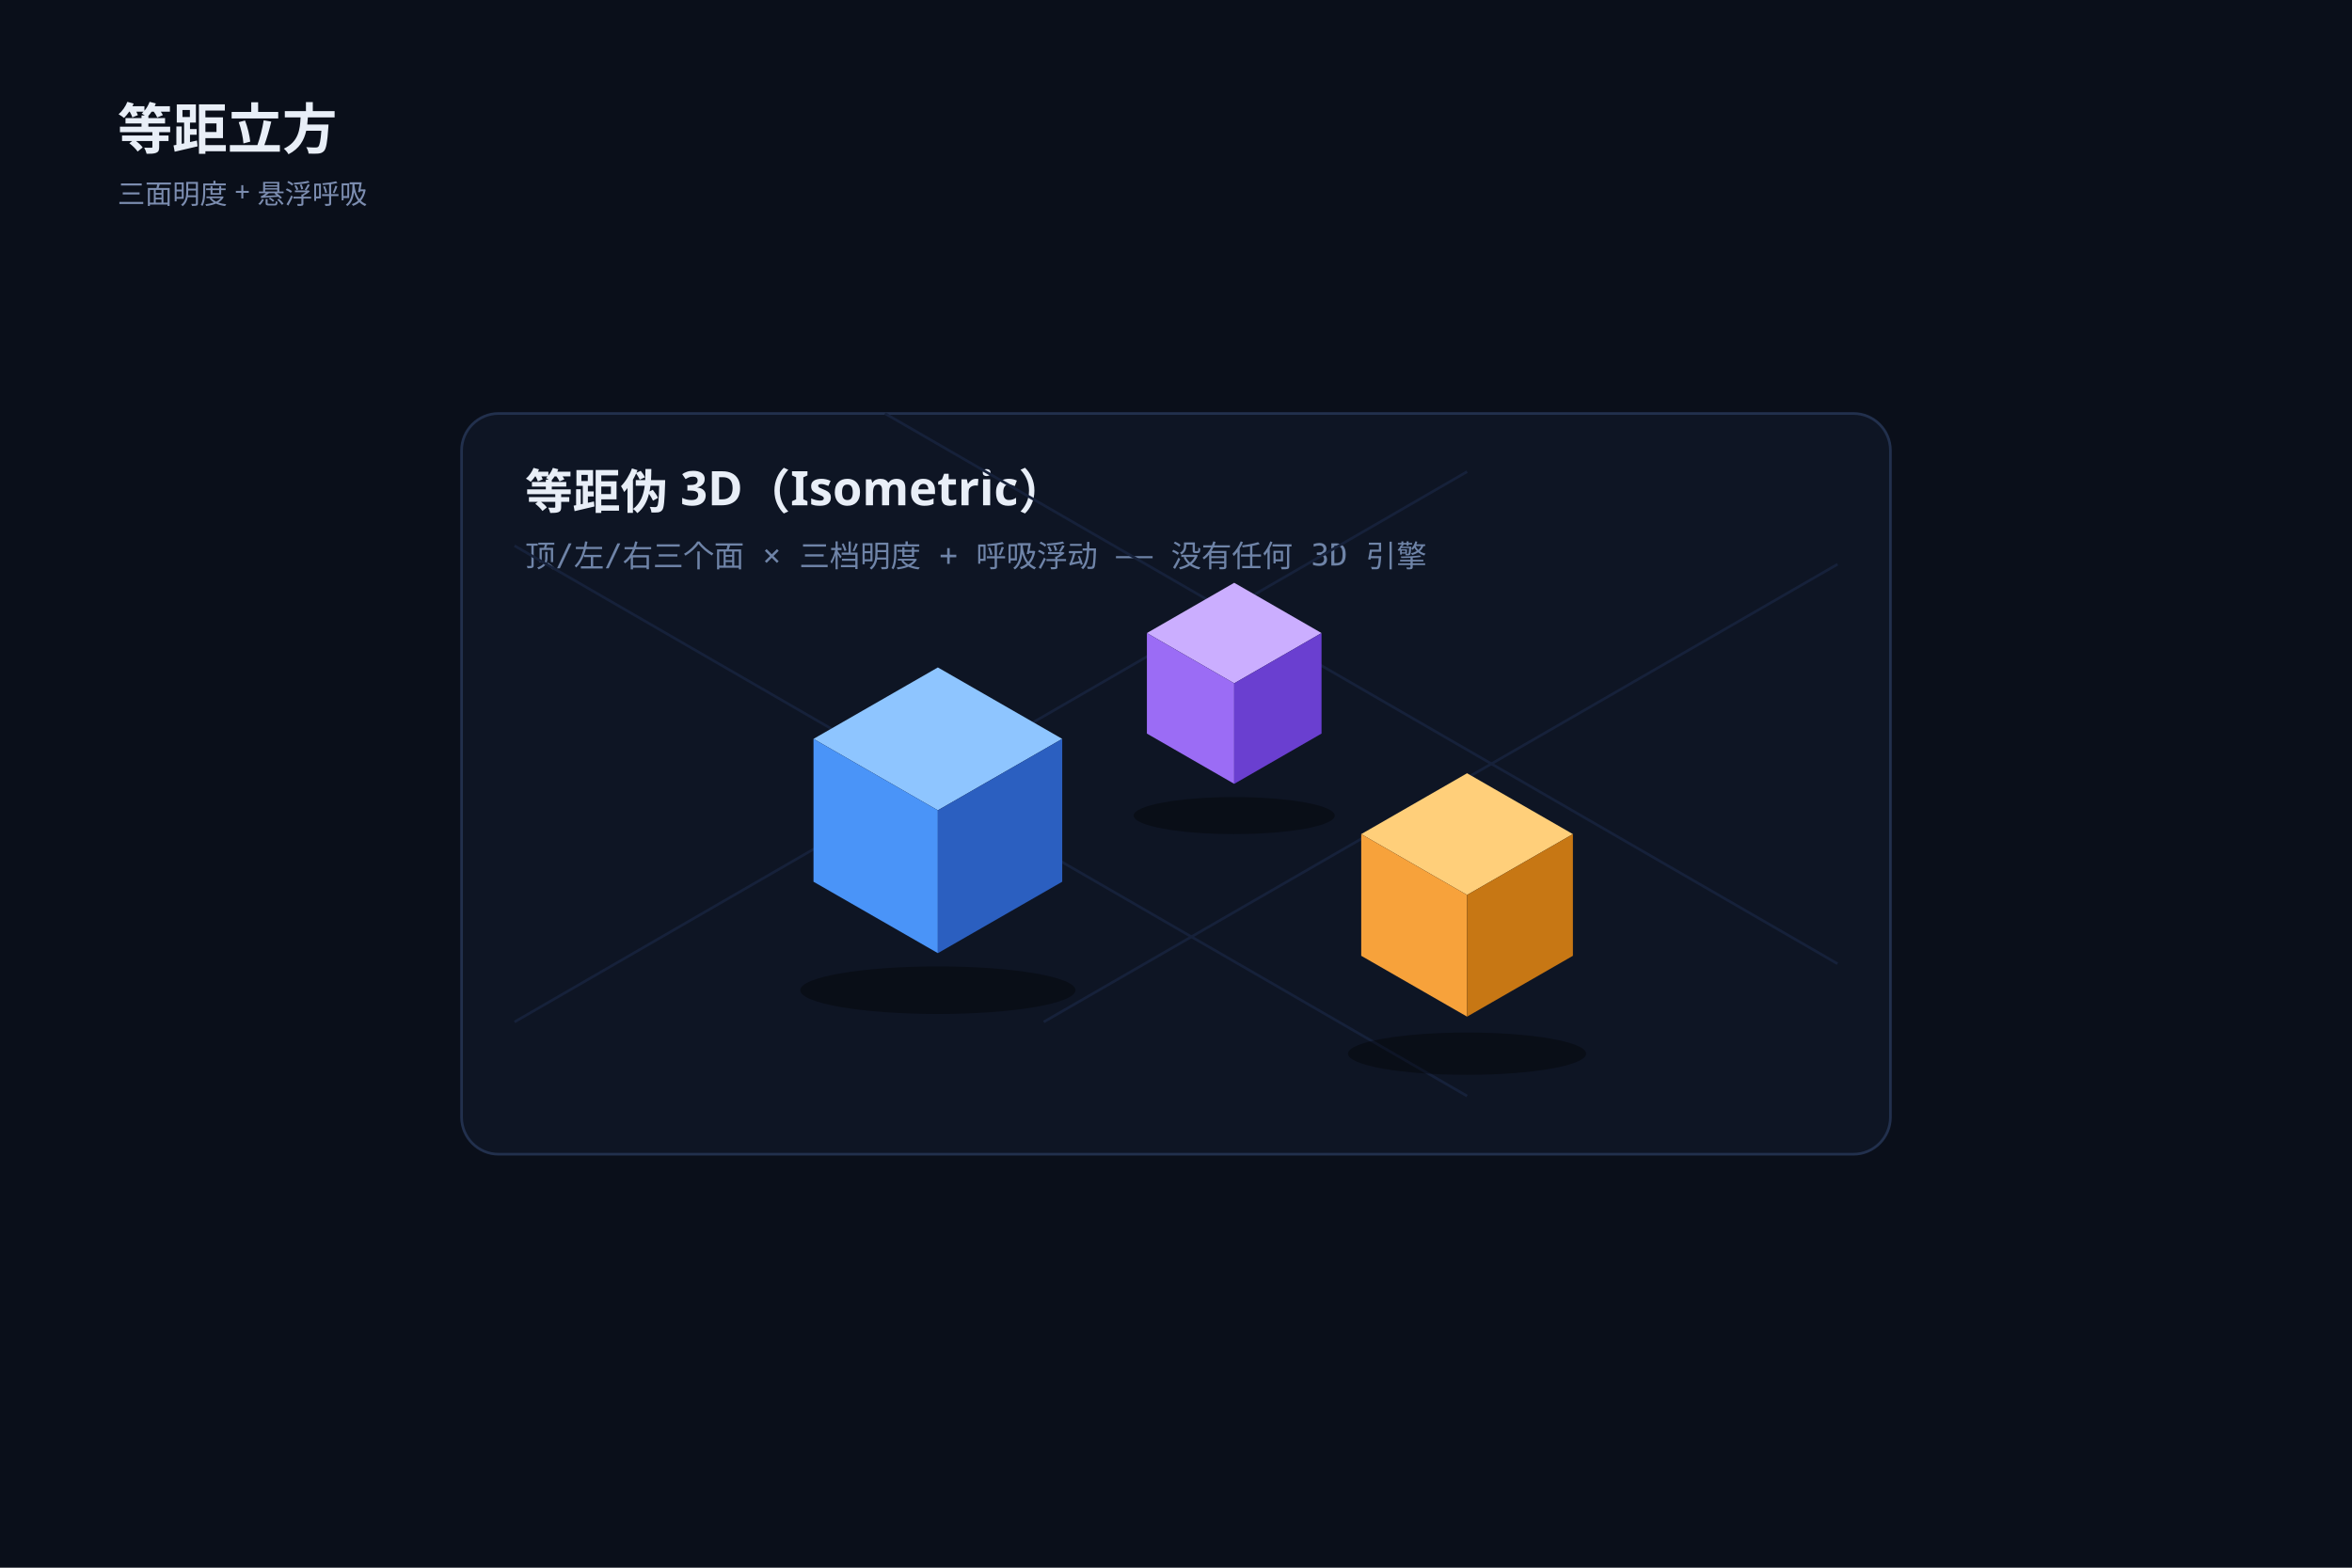
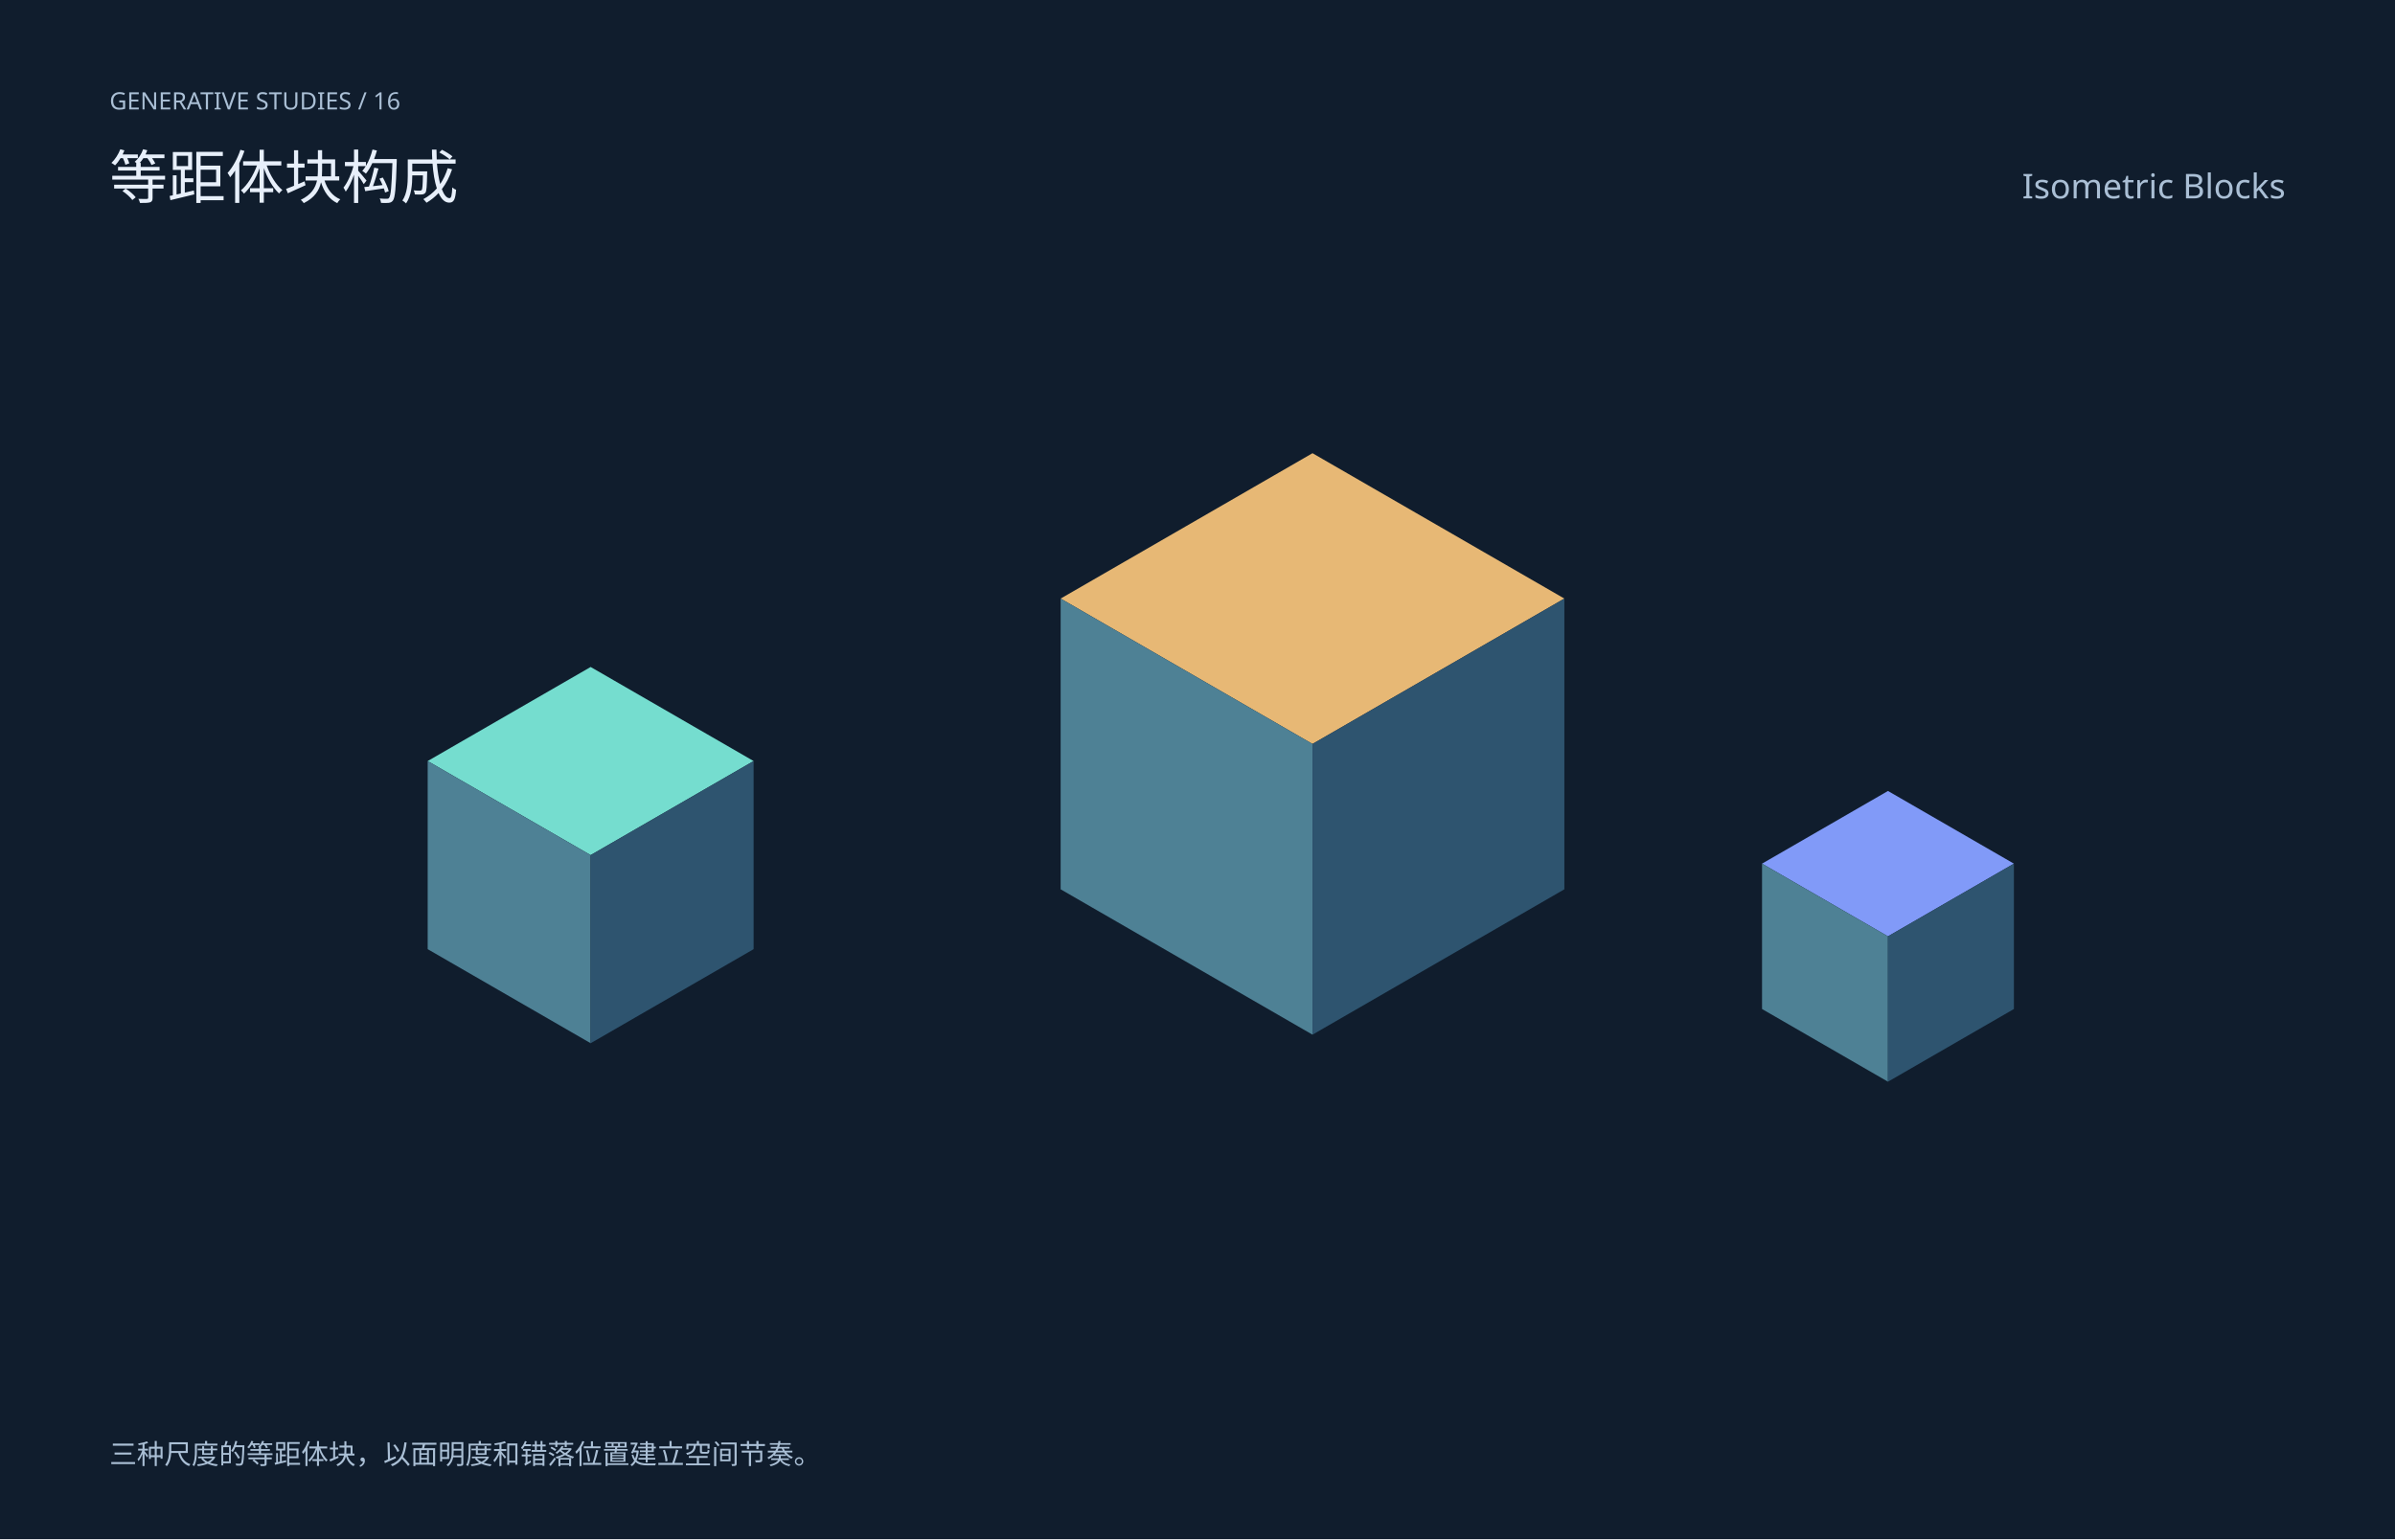
- <svg xmlns="http://www.w3.org/2000/svg" width="1200" height="800" viewBox="0 0 1200 800" font-family="PingFang SC, Hiragino Sans GB, Microsoft YaHei, sans-serif">
-   <rect width="1200" height="800" fill="#0a0f1a" />
-   <text x="60" y="76" font-size="28" font-weight="700" fill="#e8eef7">等距立方</text>
-   <text x="60" y="104" font-size="14" fill="#7c8db0">三面明度 + 悬浮呼吸</text>
+ <svg xmlns="http://www.w3.org/2000/svg" width="1400" height="900" viewBox="0 0 1400 900" role="img" aria-labelledby="title desc" font-family="PingFang SC, Microsoft YaHei, sans-serif">
+   <rect x="0" y="0" width="1400" height="900" fill="#101d2d" />
+   <text x="64" y="64" font-size="14" fill="#aabfd5" text-anchor="start">GENERATIVE STUDIES / 16</text>
+   <text x="64" y="116" font-size="34" fill="#e7effa" text-anchor="start">等距体块构成</text>
+   <text x="1336" y="116" font-size="20" fill="#aabfd5" text-anchor="end">Isometric Blocks</text>
  <defs>
-     <g id="secretContent">
-       <text x="660" y="212" font-size="56" font-weight="800" fill="#ffd166" letter-spacing="6">TOP SECRET</text>
-       <text x="662" y="248" font-size="15" fill="#c6d2e4">只有光斑扫过的地方，才被"看见" —— mask 以亮度决定显隐</text>
-       <polyline points="660,290 740,290 760,318 880,318 900,290 1120,290" fill="none" stroke="#5ad0c0" stroke-width="2" />
-       <circle cx="700" cy="344" r="4" fill="#f65e5e" />
-       <circle cx="758" cy="344" r="4" fill="#f7b32b" />
-       <circle cx="816" cy="344" r="4" fill="#3ecf8e" />
-       <circle cx="874" cy="344" r="4" fill="#5b9dff" />
-       <rect x="940" y="312" width="170" height="44" rx="8" fill="none" stroke="#c98ef7" />
-       <text x="1025" y="339" font-size="13" fill="#c98ef7" text-anchor="middle">机密数据 · 001</text>
-     </g>
-     <path id="ringP" d="M330,595 m-88,0 a88,88 0 1,1 176,0 a88,88 0 1,1 -176,0" />
-     <path id="orbitBlob" d="M330,255 m-115,0 a115,55 0 1,0 230,0 a115,55 0 1,0 -230,0" />
+     <clipPath id="stage">
+       <rect x="64" y="190" width="1272" height="620" />
+     </clipPath>
+     <linearGradient id="ink" x1="0" y1="0" x2="1" y2="1">
+       <stop stop-color="#75ddcf" />
+       <stop offset="1" stop-color="#819af8" />
+     </linearGradient>
  </defs>
-   <g transform="translate(600,400) scale(1.35) translate(-890,-570)">
-     <g>
-       <rect x="620" y="430" width="540" height="280" rx="14" fill="#0e1524" stroke="#22304d" />
-       <text x="644" y="466" font-size="18" font-weight="700" fill="#e8eef7">等距伪 3D（Isometric）</text>
-       <text x="644" y="488" font-size="11.5" fill="#6f84a8" font-family="SFMono-Regular, Menlo, monospace">顶/左/右三个面 × 三档明度 + 呼吸浮动 —— 没有任何 3D 引擎</text>
-       <g stroke="#16213a" stroke-width="1">
-         <line x1="640" y1="480" x2="1000" y2="688" />
-         <line x1="780" y1="430" x2="1140" y2="638" />
-         <line x1="640" y1="660" x2="1000" y2="452" />
-         <line x1="840" y1="660" x2="1140" y2="487" />
-       </g>
-       <ellipse cx="800" cy="648" rx="52" ry="9" fill="#000000" opacity="0.35">
-         <animate attributeName="opacity" values="0.35;0.15;0.35" dur="3.2s" repeatCount="indefinite" />
-       </ellipse>
-       <ellipse cx="912" cy="582" rx="38" ry="7" fill="#000000" opacity="0.35">
-         <animate attributeName="opacity" values="0.35;0.15;0.35" dur="4.1s" begin="-1.2s" repeatCount="indefinite" />
-       </ellipse>
-       <ellipse cx="1000" cy="672" rx="45" ry="8" fill="#000000" opacity="0.35">
-         <animate attributeName="opacity" values="0.35;0.15;0.35" dur="3.6s" begin="-2s" repeatCount="indefinite" />
-       </ellipse>
-       <g>
-         <animateTransform attributeName="transform" type="translate" values="0 0; 0 -9; 0 0" dur="3.2s" repeatCount="indefinite" />
-         <polygon points="800,526 847,553 800,580 753,553" fill="#8ec5ff" />
-         <polygon points="753,553 800,580 800,634 753,607" fill="#4a94f8" />
-         <polygon points="800,580 847,553 847,607 800,634" fill="#2b5fc0" />
-       </g>
-       <g>
-         <animateTransform attributeName="transform" type="translate" values="0 0; 0 -8; 0 0" dur="4.1s" begin="-1.2s" repeatCount="indefinite" />
-         <polygon points="912,494 945,513 912,532 879,513" fill="#cbaeff" />
-         <polygon points="879,513 912,532 912,570 879,551" fill="#9b6cf5" />
-         <polygon points="912,532 945,513 945,551 912,570" fill="#6a3fd0" />
-       </g>
-       <g>
-         <animateTransform attributeName="transform" type="translate" values="0 0; 0 -7; 0 0" dur="3.6s" begin="-2s" repeatCount="indefinite" />
-         <polygon points="1000,566 1040,589 1000,612 960,589" fill="#ffcf7a" />
-         <polygon points="960,589 1000,612 1000,658 960,635" fill="#f7a23b" />
-         <polygon points="1000,612 1040,589 1040,635 1000,658" fill="#c77714" />
-       </g>
-     </g>
+   <g clip-path="url(#stage)">
+     <path d="M250 445l95.263 55.0 95.263 -55.0 -95.263 -55.0Z" fill="#75ddcf" stroke="none" stroke-width="2" stroke-linecap="round" stroke-linejoin="round" />
+     <path d="M250 445v110l95.263 55.0v-110Z" fill="#4e8195" stroke="none" stroke-width="2" stroke-linecap="round" stroke-linejoin="round" />
+     <path d="M345.263 500.0v110l95.263 -55.0v-110Z" fill="#2e546f" stroke="none" stroke-width="2" stroke-linecap="round" stroke-linejoin="round" />
+     <path d="M620 350l147.224 85.0 147.224 -85.0 -147.224 -85.0Z" fill="#e7b875" stroke="none" stroke-width="2" stroke-linecap="round" stroke-linejoin="round" />
+     <path d="M620 350v170l147.224 85.0v-170Z" fill="#4e8195" stroke="none" stroke-width="2" stroke-linecap="round" stroke-linejoin="round" />
+     <path d="M767.224 435.0v170l147.224 -85.0v-170Z" fill="#2e546f" stroke="none" stroke-width="2" stroke-linecap="round" stroke-linejoin="round" />
+     <path d="M1030 505l73.612 42.5 73.612 -42.5 -73.612 -42.5Z" fill="#819af8" stroke="none" stroke-width="2" stroke-linecap="round" stroke-linejoin="round" />
+     <path d="M1030 505v85l73.612 42.5v-85Z" fill="#4e8195" stroke="none" stroke-width="2" stroke-linecap="round" stroke-linejoin="round" />
+     <path d="M1103.612 547.5v85l73.612 -42.5v-85Z" fill="#2e546f" stroke="none" stroke-width="2" stroke-linecap="round" stroke-linejoin="round" />
  </g>
+   <text x="64" y="856" font-size="16" fill="#aabfd5" text-anchor="start">三种尺度的等距体块，以面明度和错落位置建立空间节奏。</text>
+   <style>.snapshot{display:none}@media(prefers-reduced-motion:reduce){.motion{display:none}.snapshot{display:inline}.grow{animation:none;stroke-dashoffset:0}}@keyframes grow{from{stroke-dashoffset:1}to{stroke-dashoffset:0}}</style>
</svg>
